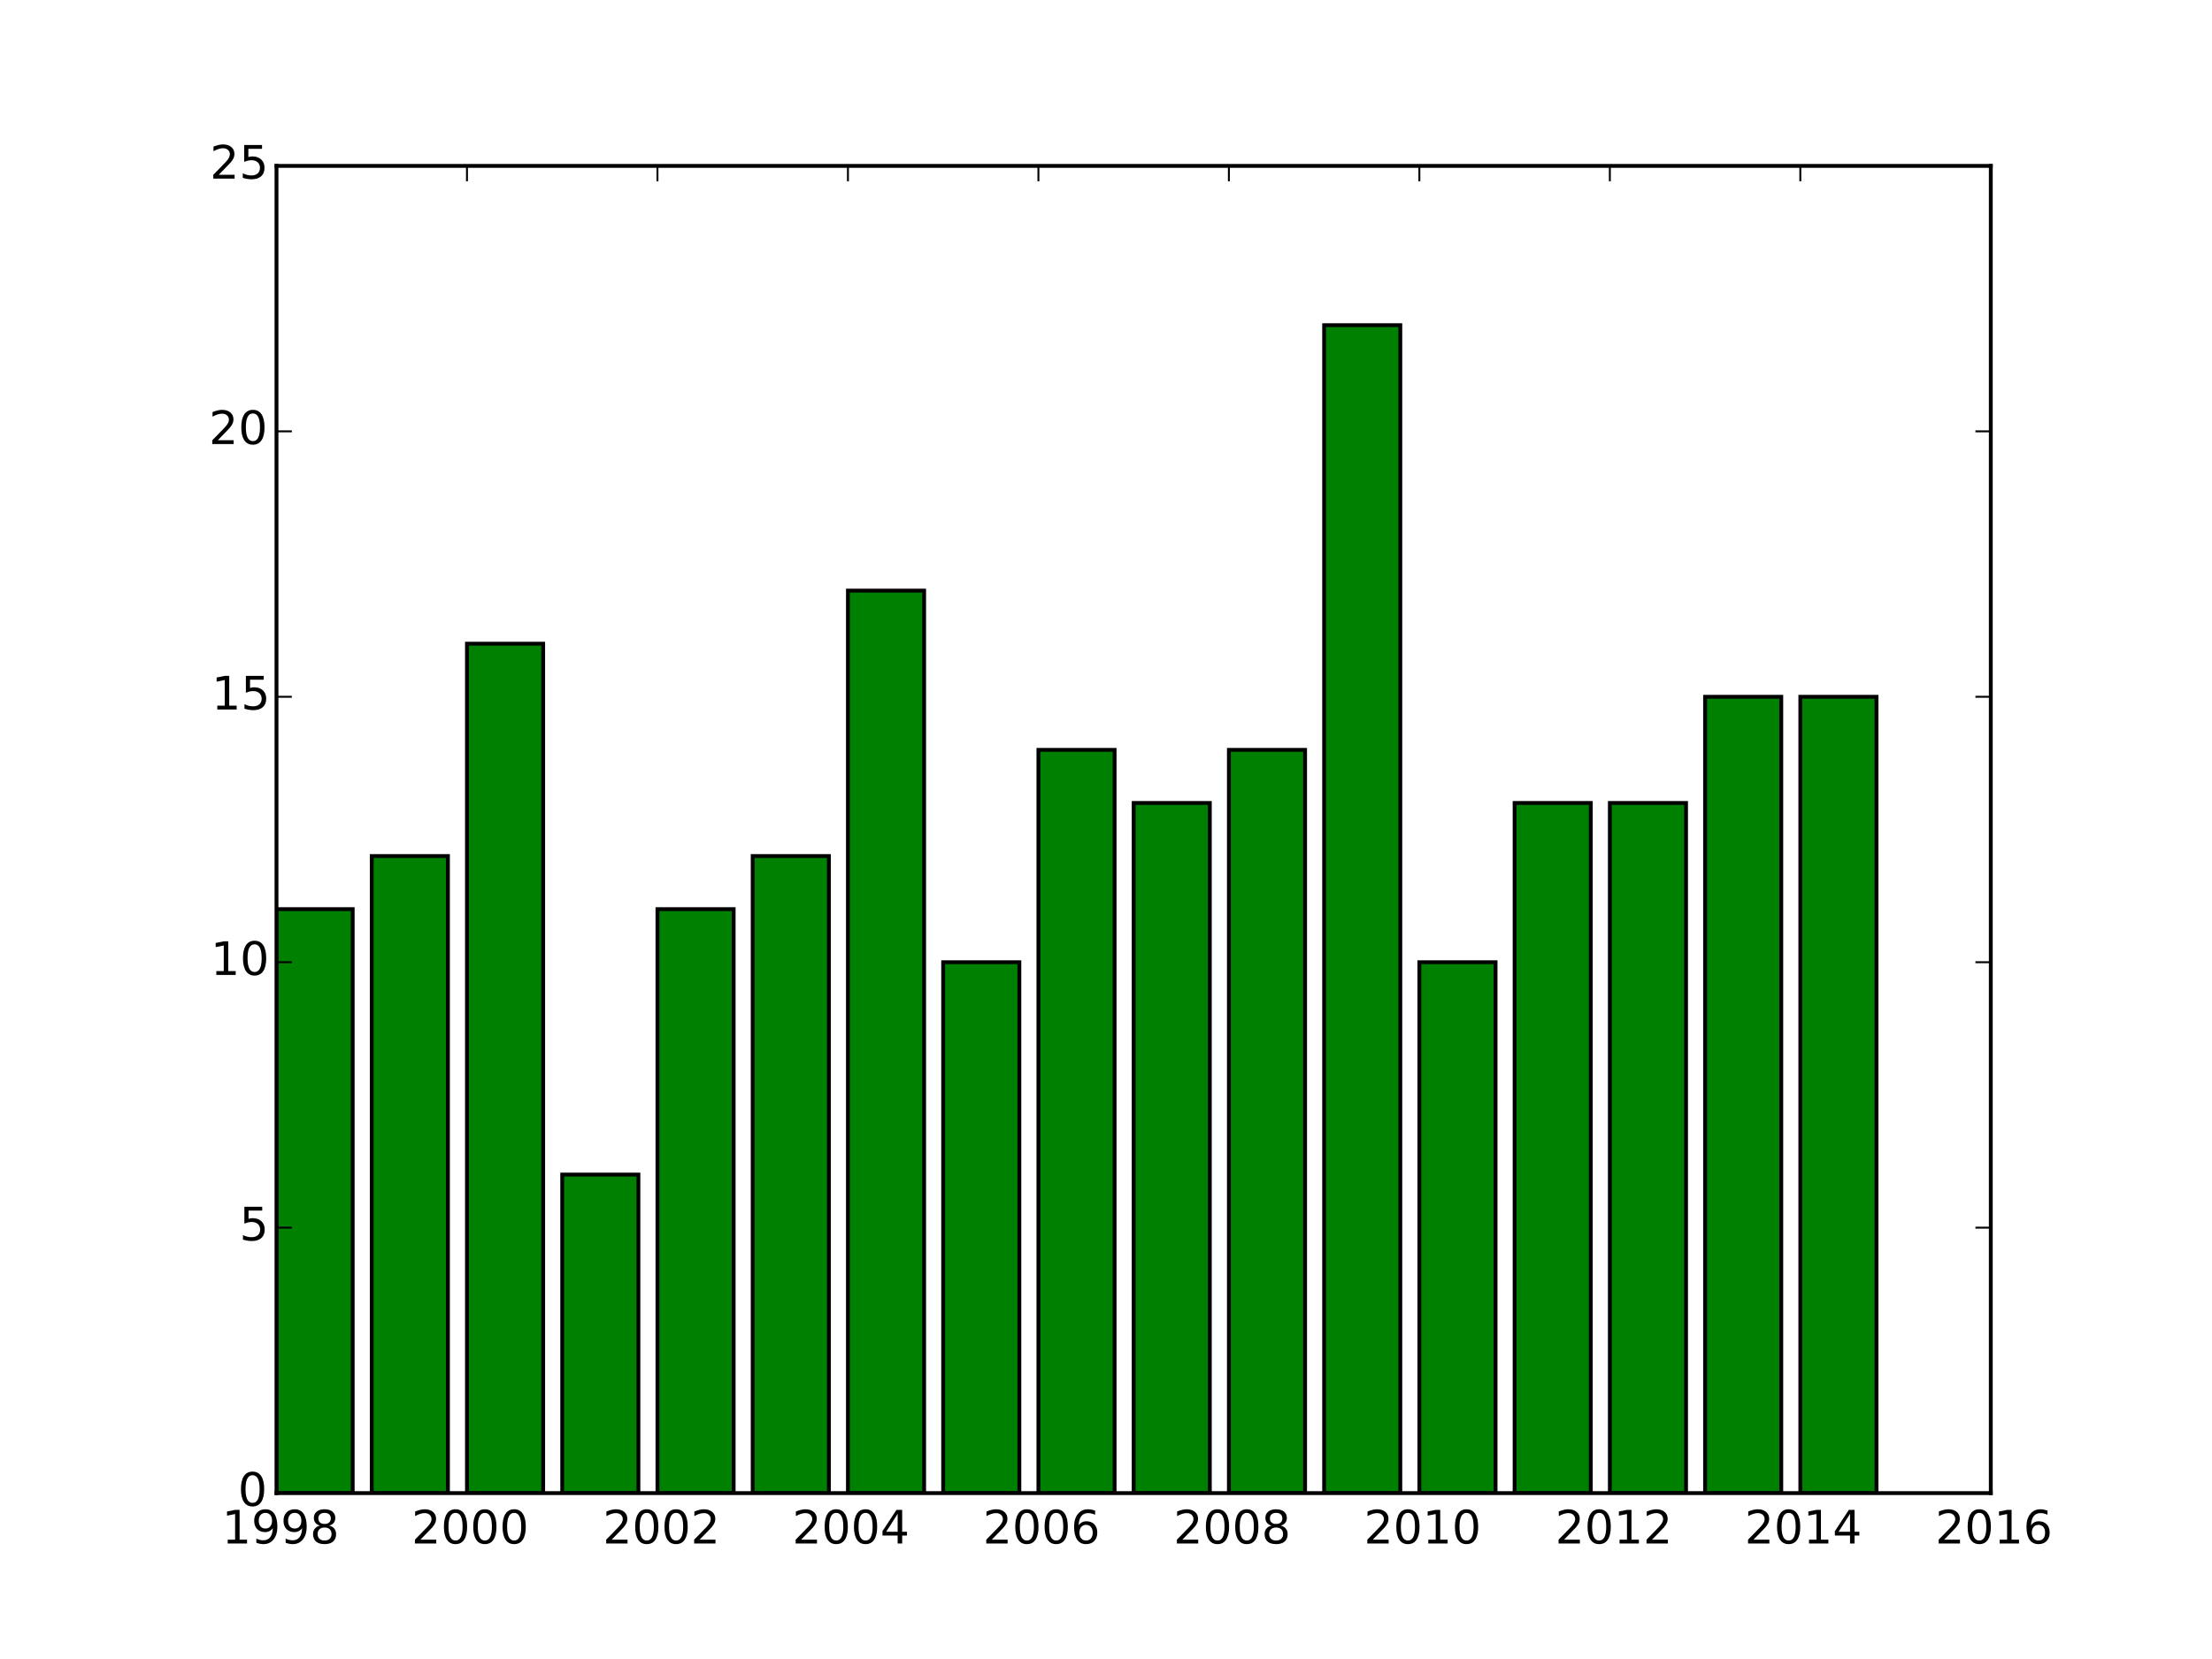
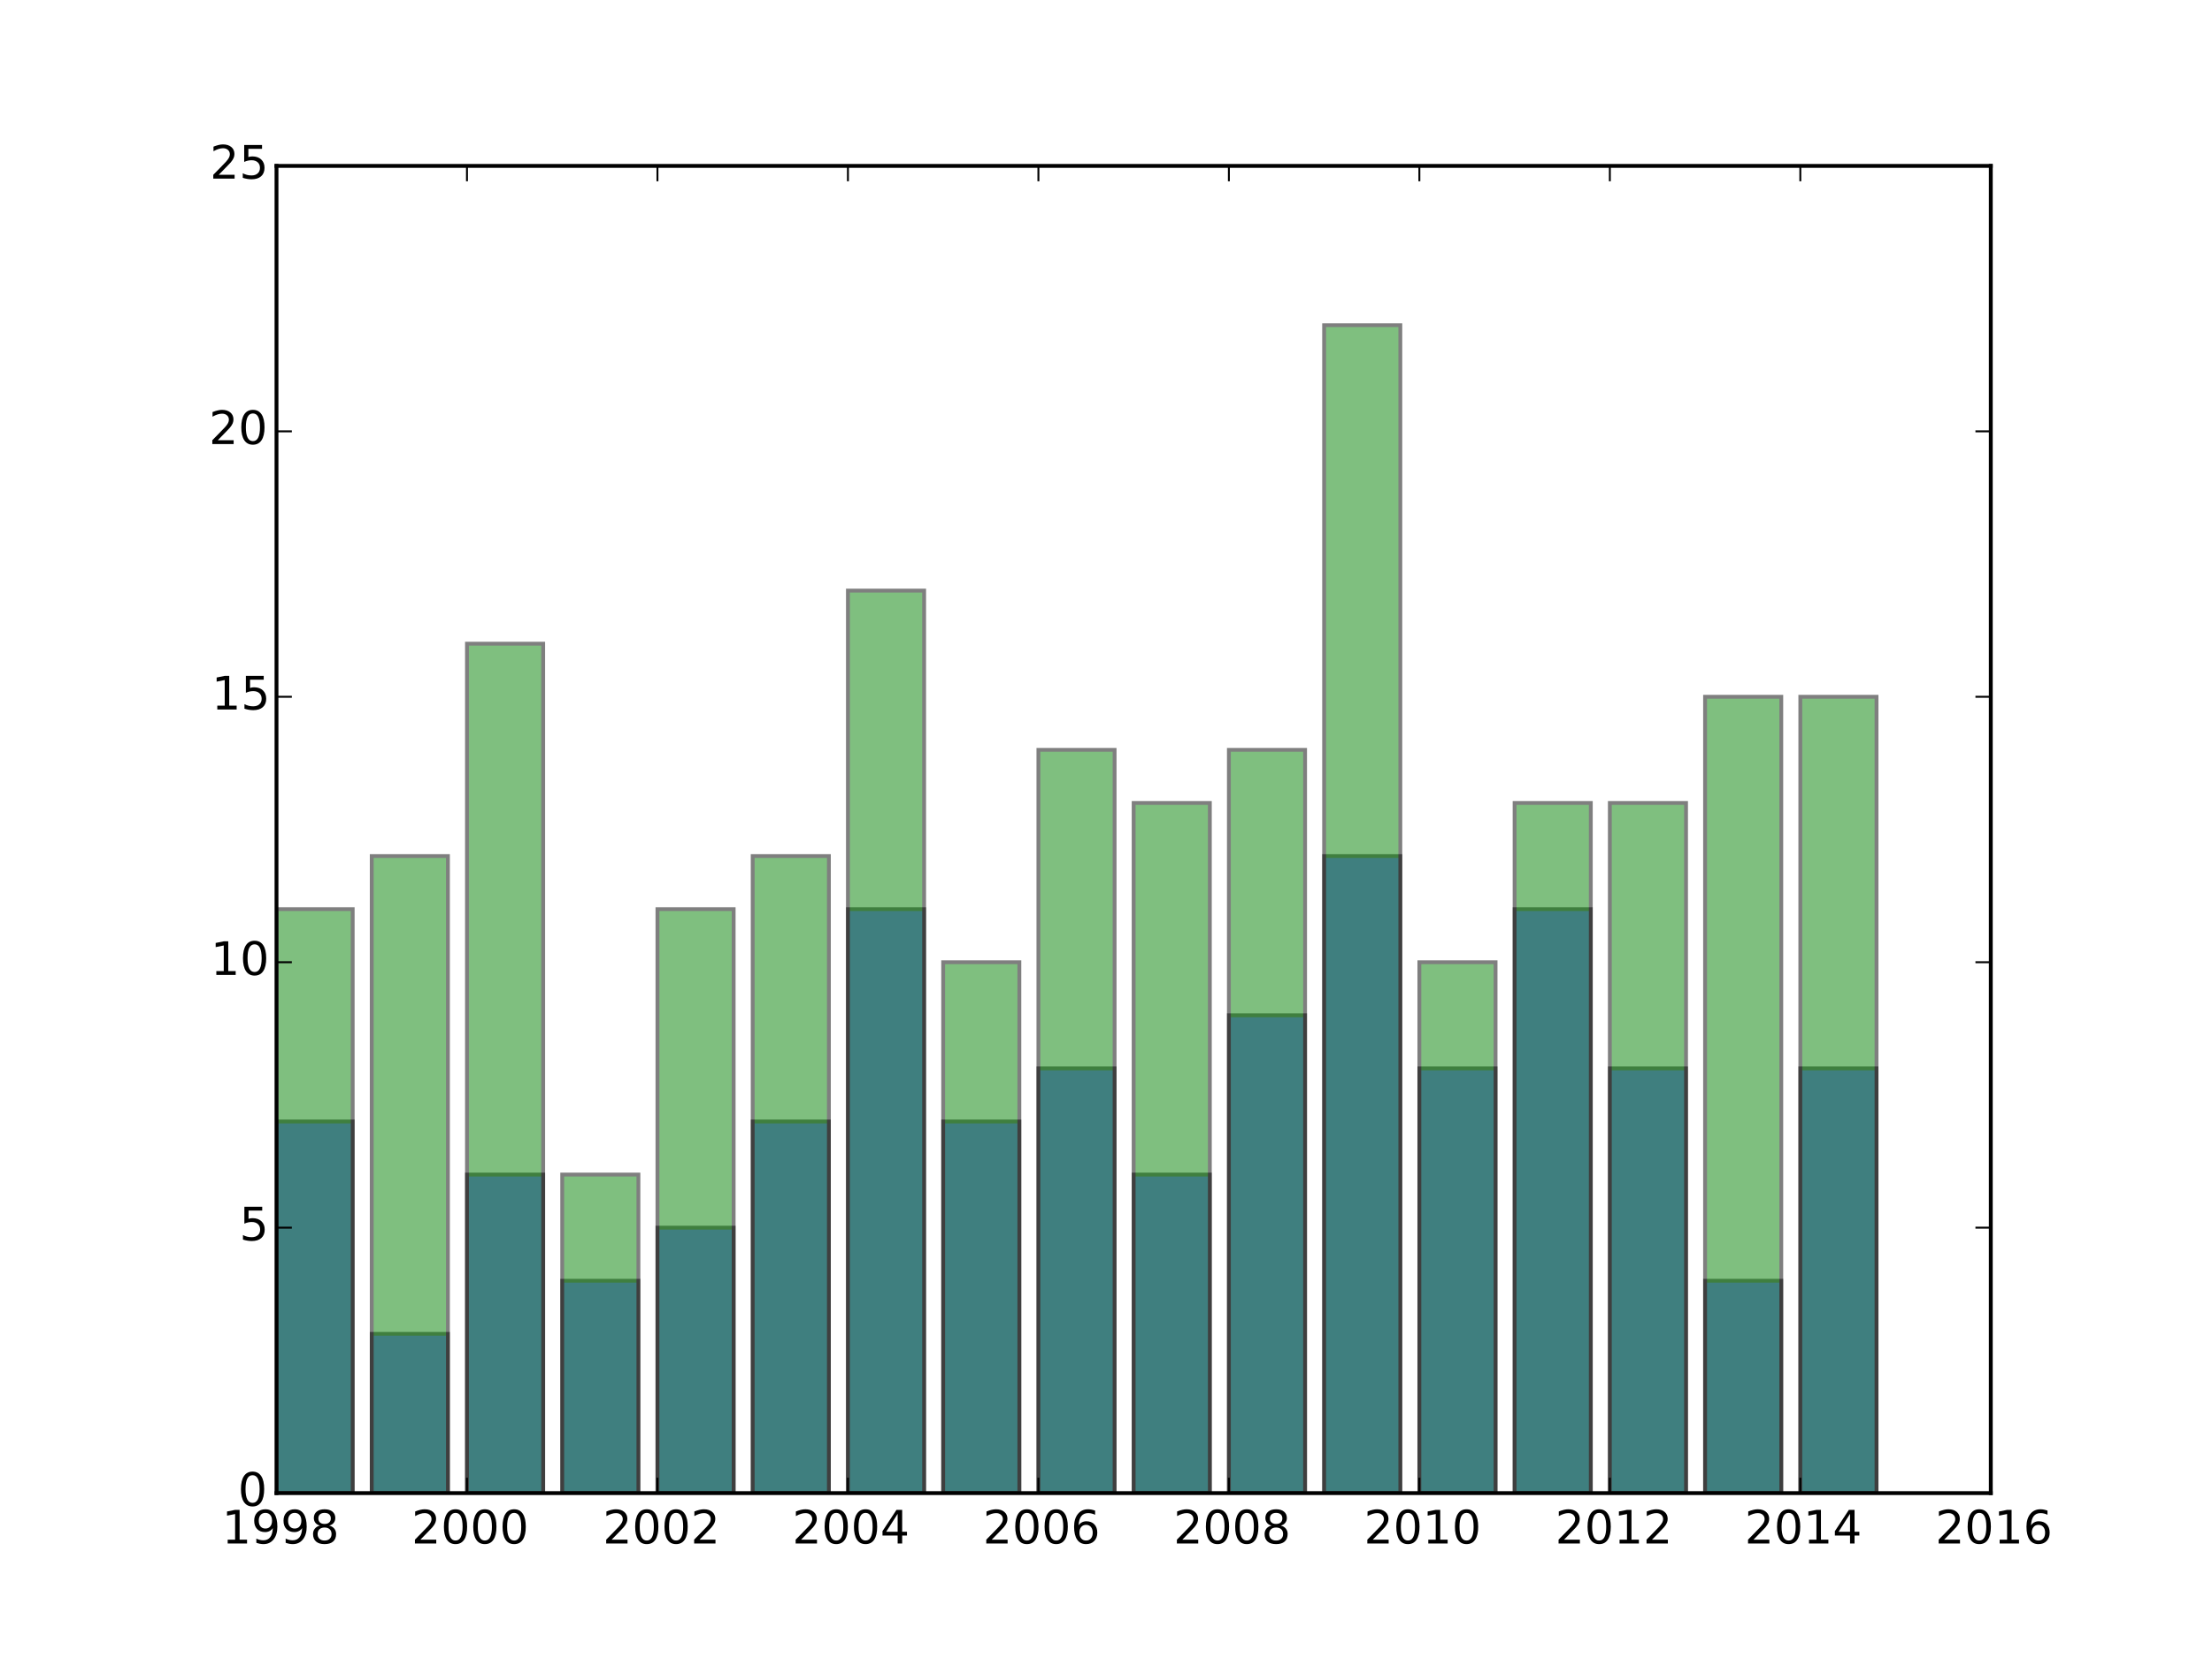
<svg xmlns="http://www.w3.org/2000/svg" xmlns:xlink="http://www.w3.org/1999/xlink" height="432pt" version="1.1" viewBox="0 0 576 432" width="576pt">
  <defs>
    <style type="text/css">
*{stroke-linecap:butt;stroke-linejoin:round;}
  </style>
  </defs>
  <g id="figure_1">
    <g id="patch_1">
      <path d=" M0 432 L576 432 L576 0 L0 0 z " style="fill:#ffffff;" />
    </g>
    <g id="axes_1">
      <g id="patch_2">
        <path d=" M72 388.8 L518.4 388.8 L518.4 43.2 L72 43.2 z " style="fill:#ffffff;" />
      </g>
      <g id="patch_3">
-         <path clip-path="url(#p7ff5b81e1d)" d=" M72 388.8 L91.84 388.8 L91.84 236.736 L72 236.736 z " style="fill:#008000;stroke:#000000;stroke-linejoin:miter;" />
+         <path clip-path="url(#p7ff5b81e1d)" d=" M72 388.8 L91.84 388.8 L91.84 292.032 L72 292.032 z " style="fill:#0000ff;opacity:0.5;stroke:#000000;stroke-linejoin:miter;" />
      </g>
      <g id="patch_4">
-         <path clip-path="url(#p7ff5b81e1d)" d=" M96.8 388.8 L116.64 388.8 L116.64 222.912 L96.8 222.912 z " style="fill:#008000;stroke:#000000;stroke-linejoin:miter;" />
+         <path clip-path="url(#p7ff5b81e1d)" d=" M121.6 388.8 L141.44 388.8 L141.44 305.856 L121.6 305.856 z " style="fill:#0000ff;opacity:0.5;stroke:#000000;stroke-linejoin:miter;" />
      </g>
      <g id="patch_5">
-         <path clip-path="url(#p7ff5b81e1d)" d=" M121.6 388.8 L141.44 388.8 L141.44 167.616 L121.6 167.616 z " style="fill:#008000;stroke:#000000;stroke-linejoin:miter;" />
+         <path clip-path="url(#p7ff5b81e1d)" d=" M146.4 388.8 L166.24 388.8 L166.24 333.504 L146.4 333.504 z " style="fill:#0000ff;opacity:0.5;stroke:#000000;stroke-linejoin:miter;" />
      </g>
      <g id="patch_6">
-         <path clip-path="url(#p7ff5b81e1d)" d=" M146.4 388.8 L166.24 388.8 L166.24 305.856 L146.4 305.856 z " style="fill:#008000;stroke:#000000;stroke-linejoin:miter;" />
+         <path clip-path="url(#p7ff5b81e1d)" d=" M171.2 388.8 L191.04 388.8 L191.04 319.68 L171.2 319.68 z " style="fill:#0000ff;opacity:0.5;stroke:#000000;stroke-linejoin:miter;" />
      </g>
      <g id="patch_7">
-         <path clip-path="url(#p7ff5b81e1d)" d=" M171.2 388.8 L191.04 388.8 L191.04 236.736 L171.2 236.736 z " style="fill:#008000;stroke:#000000;stroke-linejoin:miter;" />
+         <path clip-path="url(#p7ff5b81e1d)" d=" M196 388.8 L215.84 388.8 L215.84 292.032 L196 292.032 z " style="fill:#0000ff;opacity:0.5;stroke:#000000;stroke-linejoin:miter;" />
      </g>
      <g id="patch_8">
-         <path clip-path="url(#p7ff5b81e1d)" d=" M196 388.8 L215.84 388.8 L215.84 222.912 L196 222.912 z " style="fill:#008000;stroke:#000000;stroke-linejoin:miter;" />
+         <path clip-path="url(#p7ff5b81e1d)" d=" M220.8 388.8 L240.64 388.8 L240.64 236.736 L220.8 236.736 z " style="fill:#0000ff;opacity:0.5;stroke:#000000;stroke-linejoin:miter;" />
      </g>
      <g id="patch_9">
-         <path clip-path="url(#p7ff5b81e1d)" d=" M220.8 388.8 L240.64 388.8 L240.64 153.792 L220.8 153.792 z " style="fill:#008000;stroke:#000000;stroke-linejoin:miter;" />
+         <path clip-path="url(#p7ff5b81e1d)" d=" M245.6 388.8 L265.44 388.8 L265.44 292.032 L245.6 292.032 z " style="fill:#0000ff;opacity:0.5;stroke:#000000;stroke-linejoin:miter;" />
      </g>
      <g id="patch_10">
-         <path clip-path="url(#p7ff5b81e1d)" d=" M245.6 388.8 L265.44 388.8 L265.44 250.56 L245.6 250.56 z " style="fill:#008000;stroke:#000000;stroke-linejoin:miter;" />
+         <path clip-path="url(#p7ff5b81e1d)" d=" M270.4 388.8 L290.24 388.8 L290.24 278.208 L270.4 278.208 z " style="fill:#0000ff;opacity:0.5;stroke:#000000;stroke-linejoin:miter;" />
      </g>
      <g id="patch_11">
-         <path clip-path="url(#p7ff5b81e1d)" d=" M270.4 388.8 L290.24 388.8 L290.24 195.264 L270.4 195.264 z " style="fill:#008000;stroke:#000000;stroke-linejoin:miter;" />
+         <path clip-path="url(#p7ff5b81e1d)" d=" M295.2 388.8 L315.04 388.8 L315.04 305.856 L295.2 305.856 z " style="fill:#0000ff;opacity:0.5;stroke:#000000;stroke-linejoin:miter;" />
      </g>
      <g id="patch_12">
-         <path clip-path="url(#p7ff5b81e1d)" d=" M295.2 388.8 L315.04 388.8 L315.04 209.088 L295.2 209.088 z " style="fill:#008000;stroke:#000000;stroke-linejoin:miter;" />
+         <path clip-path="url(#p7ff5b81e1d)" d=" M320 388.8 L339.84 388.8 L339.84 264.384 L320 264.384 z " style="fill:#0000ff;opacity:0.5;stroke:#000000;stroke-linejoin:miter;" />
      </g>
      <g id="patch_13">
-         <path clip-path="url(#p7ff5b81e1d)" d=" M320 388.8 L339.84 388.8 L339.84 195.264 L320 195.264 z " style="fill:#008000;stroke:#000000;stroke-linejoin:miter;" />
+         <path clip-path="url(#p7ff5b81e1d)" d=" M344.8 388.8 L364.64 388.8 L364.64 222.912 L344.8 222.912 z " style="fill:#0000ff;opacity:0.5;stroke:#000000;stroke-linejoin:miter;" />
      </g>
      <g id="patch_14">
-         <path clip-path="url(#p7ff5b81e1d)" d=" M344.8 388.8 L364.64 388.8 L364.64 84.672 L344.8 84.672 z " style="fill:#008000;stroke:#000000;stroke-linejoin:miter;" />
+         <path clip-path="url(#p7ff5b81e1d)" d=" M369.6 388.8 L389.44 388.8 L389.44 278.208 L369.6 278.208 z " style="fill:#0000ff;opacity:0.5;stroke:#000000;stroke-linejoin:miter;" />
      </g>
      <g id="patch_15">
-         <path clip-path="url(#p7ff5b81e1d)" d=" M369.6 388.8 L389.44 388.8 L389.44 250.56 L369.6 250.56 z " style="fill:#008000;stroke:#000000;stroke-linejoin:miter;" />
+         <path clip-path="url(#p7ff5b81e1d)" d=" M394.4 388.8 L414.24 388.8 L414.24 236.736 L394.4 236.736 z " style="fill:#0000ff;opacity:0.5;stroke:#000000;stroke-linejoin:miter;" />
      </g>
      <g id="patch_16">
-         <path clip-path="url(#p7ff5b81e1d)" d=" M394.4 388.8 L414.24 388.8 L414.24 209.088 L394.4 209.088 z " style="fill:#008000;stroke:#000000;stroke-linejoin:miter;" />
+         <path clip-path="url(#p7ff5b81e1d)" d=" M419.2 388.8 L439.04 388.8 L439.04 278.208 L419.2 278.208 z " style="fill:#0000ff;opacity:0.5;stroke:#000000;stroke-linejoin:miter;" />
      </g>
      <g id="patch_17">
-         <path clip-path="url(#p7ff5b81e1d)" d=" M419.2 388.8 L439.04 388.8 L439.04 209.088 L419.2 209.088 z " style="fill:#008000;stroke:#000000;stroke-linejoin:miter;" />
+         <path clip-path="url(#p7ff5b81e1d)" d=" M444 388.8 L463.84 388.8 L463.84 333.504 L444 333.504 z " style="fill:#0000ff;opacity:0.5;stroke:#000000;stroke-linejoin:miter;" />
      </g>
      <g id="patch_18">
-         <path clip-path="url(#p7ff5b81e1d)" d=" M444 388.8 L463.84 388.8 L463.84 181.44 L444 181.44 z " style="fill:#008000;stroke:#000000;stroke-linejoin:miter;" />
+         <path clip-path="url(#p7ff5b81e1d)" d=" M468.8 388.8 L488.64 388.8 L488.64 278.208 L468.8 278.208 z " style="fill:#0000ff;opacity:0.5;stroke:#000000;stroke-linejoin:miter;" />
      </g>
      <g id="patch_19">
-         <path clip-path="url(#p7ff5b81e1d)" d=" M468.8 388.8 L488.64 388.8 L488.64 181.44 L468.8 181.44 z " style="fill:#008000;stroke:#000000;stroke-linejoin:miter;" />
+         <path clip-path="url(#p7ff5b81e1d)" d=" M96.8 388.8 L116.64 388.8 L116.64 347.328 L96.8 347.328 z " style="fill:#0000ff;opacity:0.5;stroke:#000000;stroke-linejoin:miter;" />
      </g>
      <g id="patch_20">
+         <path clip-path="url(#p7ff5b81e1d)" d=" M72 388.8 L91.84 388.8 L91.84 236.736 L72 236.736 z " style="fill:#008000;opacity:0.5;stroke:#000000;stroke-linejoin:miter;" />
+       </g>
+       <g id="patch_21">
+         <path clip-path="url(#p7ff5b81e1d)" d=" M96.8 388.8 L116.64 388.8 L116.64 222.912 L96.8 222.912 z " style="fill:#008000;opacity:0.5;stroke:#000000;stroke-linejoin:miter;" />
+       </g>
+       <g id="patch_22">
+         <path clip-path="url(#p7ff5b81e1d)" d=" M121.6 388.8 L141.44 388.8 L141.44 167.616 L121.6 167.616 z " style="fill:#008000;opacity:0.5;stroke:#000000;stroke-linejoin:miter;" />
+       </g>
+       <g id="patch_23">
+         <path clip-path="url(#p7ff5b81e1d)" d=" M146.4 388.8 L166.24 388.8 L166.24 305.856 L146.4 305.856 z " style="fill:#008000;opacity:0.5;stroke:#000000;stroke-linejoin:miter;" />
+       </g>
+       <g id="patch_24">
+         <path clip-path="url(#p7ff5b81e1d)" d=" M171.2 388.8 L191.04 388.8 L191.04 236.736 L171.2 236.736 z " style="fill:#008000;opacity:0.5;stroke:#000000;stroke-linejoin:miter;" />
+       </g>
+       <g id="patch_25">
+         <path clip-path="url(#p7ff5b81e1d)" d=" M196 388.8 L215.84 388.8 L215.84 222.912 L196 222.912 z " style="fill:#008000;opacity:0.5;stroke:#000000;stroke-linejoin:miter;" />
+       </g>
+       <g id="patch_26">
+         <path clip-path="url(#p7ff5b81e1d)" d=" M220.8 388.8 L240.64 388.8 L240.64 153.792 L220.8 153.792 z " style="fill:#008000;opacity:0.5;stroke:#000000;stroke-linejoin:miter;" />
+       </g>
+       <g id="patch_27">
+         <path clip-path="url(#p7ff5b81e1d)" d=" M245.6 388.8 L265.44 388.8 L265.44 250.56 L245.6 250.56 z " style="fill:#008000;opacity:0.5;stroke:#000000;stroke-linejoin:miter;" />
+       </g>
+       <g id="patch_28">
+         <path clip-path="url(#p7ff5b81e1d)" d=" M270.4 388.8 L290.24 388.8 L290.24 195.264 L270.4 195.264 z " style="fill:#008000;opacity:0.5;stroke:#000000;stroke-linejoin:miter;" />
+       </g>
+       <g id="patch_29">
+         <path clip-path="url(#p7ff5b81e1d)" d=" M295.2 388.8 L315.04 388.8 L315.04 209.088 L295.2 209.088 z " style="fill:#008000;opacity:0.5;stroke:#000000;stroke-linejoin:miter;" />
+       </g>
+       <g id="patch_30">
+         <path clip-path="url(#p7ff5b81e1d)" d=" M320 388.8 L339.84 388.8 L339.84 195.264 L320 195.264 z " style="fill:#008000;opacity:0.5;stroke:#000000;stroke-linejoin:miter;" />
+       </g>
+       <g id="patch_31">
+         <path clip-path="url(#p7ff5b81e1d)" d=" M344.8 388.8 L364.64 388.8 L364.64 84.672 L344.8 84.672 z " style="fill:#008000;opacity:0.5;stroke:#000000;stroke-linejoin:miter;" />
+       </g>
+       <g id="patch_32">
+         <path clip-path="url(#p7ff5b81e1d)" d=" M369.6 388.8 L389.44 388.8 L389.44 250.56 L369.6 250.56 z " style="fill:#008000;opacity:0.5;stroke:#000000;stroke-linejoin:miter;" />
+       </g>
+       <g id="patch_33">
+         <path clip-path="url(#p7ff5b81e1d)" d=" M394.4 388.8 L414.24 388.8 L414.24 209.088 L394.4 209.088 z " style="fill:#008000;opacity:0.5;stroke:#000000;stroke-linejoin:miter;" />
+       </g>
+       <g id="patch_34">
+         <path clip-path="url(#p7ff5b81e1d)" d=" M419.2 388.8 L439.04 388.8 L439.04 209.088 L419.2 209.088 z " style="fill:#008000;opacity:0.5;stroke:#000000;stroke-linejoin:miter;" />
+       </g>
+       <g id="patch_35">
+         <path clip-path="url(#p7ff5b81e1d)" d=" M444 388.8 L463.84 388.8 L463.84 181.44 L444 181.44 z " style="fill:#008000;opacity:0.5;stroke:#000000;stroke-linejoin:miter;" />
+       </g>
+       <g id="patch_36">
+         <path clip-path="url(#p7ff5b81e1d)" d=" M468.8 388.8 L488.64 388.8 L488.64 181.44 L468.8 181.44 z " style="fill:#008000;opacity:0.5;stroke:#000000;stroke-linejoin:miter;" />
+       </g>
+       <g id="patch_37">
+         <path d=" M72 388.8 L518.4 388.8" style="fill:none;stroke:#000000;stroke-linecap:square;stroke-linejoin:miter;" />
+       </g>
+       <g id="patch_38">
        <path d=" M72 388.8 L72 43.2" style="fill:none;stroke:#000000;stroke-linecap:square;stroke-linejoin:miter;" />
      </g>
-       <g id="patch_21">
-         <path d=" M72 388.8 L518.4 388.8" style="fill:none;stroke:#000000;stroke-linecap:square;stroke-linejoin:miter;" />
-       </g>
-       <g id="patch_22">
+       <g id="patch_39">
        <path d=" M518.4 388.8 L518.4 43.2" style="fill:none;stroke:#000000;stroke-linecap:square;stroke-linejoin:miter;" />
      </g>
-       <g id="patch_23">
+       <g id="patch_40">
        <path d=" M72 43.2 L518.4 43.2" style="fill:none;stroke:#000000;stroke-linecap:square;stroke-linejoin:miter;" />
      </g>
      <g id="matplotlib.axis_1">
        <g id="xtick_1">
          <g id="line2d_1">
            <defs>
              <path d=" M0 0 L0 -4" id="mc7db9fdffb" style="stroke:#000000;stroke-width:0.5;" />
            </defs>
            <g>
              <use style="stroke:#000000;stroke-width:0.5;" x="72.0" xlink:href="#mc7db9fdffb" y="388.8" />
            </g>
          </g>
          <g id="line2d_2">
            <defs>
              <path d=" M0 0 L0 4" id="m5a7d422ac3" style="stroke:#000000;stroke-width:0.5;" />
            </defs>
            <g>
              <use style="stroke:#000000;stroke-width:0.5;" x="72.0" xlink:href="#m5a7d422ac3" y="43.2" />
            </g>
          </g>
          <g id="text_1">
            <defs>
              <path d=" M12.406 8.297 L28.516 8.297 L28.516 63.922 L10.984 60.406 L10.984 69.391 L28.422 72.906 L38.281 72.906 L38.281 8.297 L54.391 8.297 L54.391 0 L12.406 0 z " id="BitstreamVeraSans-Roman-31" />
+               <path d=" M10.984 1.516 L10.984 10.5 Q14.703 8.734 18.5 7.812 Q22.312 6.891 25.984 6.891 Q35.75 6.891 40.891 13.453 Q46.047 20.016 46.781 33.406 Q43.953 29.203 39.594 26.953 Q35.25 24.703 29.984 24.703 Q19.047 24.703 12.672 31.312 Q6.297 37.938 6.297 49.422 Q6.297 60.641 12.938 67.422 Q19.578 74.219 30.609 74.219 Q43.266 74.219 49.922 64.516 Q56.594 54.828 56.594 36.375 Q56.594 19.141 48.406 8.859 Q40.234 -1.422 26.422 -1.422 Q22.703 -1.422 18.891 -0.688 Q15.094 0.047 10.984 1.516 M30.609 32.422 Q37.25 32.422 41.125 36.953 Q45.016 41.5 45.016 49.422 Q45.016 57.281 41.125 61.844 Q37.25 66.406 30.609 66.406 Q23.969 66.406 20.094 61.844 Q16.219 57.281 16.219 49.422 Q16.219 41.5 20.094 36.953 Q23.969 32.422 30.609 32.422" id="BitstreamVeraSans-Roman-39" />
              <path d=" M31.781 34.625 Q24.75 34.625 20.719 30.859 Q16.703 27.094 16.703 20.516 Q16.703 13.922 20.719 10.156 Q24.75 6.391 31.781 6.391 Q38.812 6.391 42.859 10.172 Q46.922 13.969 46.922 20.516 Q46.922 27.094 42.891 30.859 Q38.875 34.625 31.781 34.625 M21.922 38.812 Q15.578 40.375 12.031 44.719 Q8.5 49.078 8.5 55.328 Q8.5 64.062 14.719 69.141 Q20.953 74.219 31.781 74.219 Q42.672 74.219 48.875 69.141 Q55.078 64.062 55.078 55.328 Q55.078 49.078 51.531 44.719 Q48 40.375 41.703 38.812 Q48.828 37.156 52.797 32.312 Q56.781 27.484 56.781 20.516 Q56.781 9.906 50.312 4.234 Q43.844 -1.422 31.781 -1.422 Q19.734 -1.422 13.25 4.234 Q6.781 9.906 6.781 20.516 Q6.781 27.484 10.781 32.312 Q14.797 37.156 21.922 38.812 M18.312 54.391 Q18.312 48.734 21.844 45.562 Q25.391 42.391 31.781 42.391 Q38.141 42.391 41.719 45.562 Q45.312 48.734 45.312 54.391 Q45.312 60.062 41.719 63.234 Q38.141 66.406 31.781 66.406 Q25.391 66.406 21.844 63.234 Q18.312 60.062 18.312 54.391" id="BitstreamVeraSans-Roman-38" />
-               <path d=" M10.984 1.516 L10.984 10.5 Q14.703 8.734 18.5 7.812 Q22.312 6.891 25.984 6.891 Q35.75 6.891 40.891 13.453 Q46.047 20.016 46.781 33.406 Q43.953 29.203 39.594 26.953 Q35.25 24.703 29.984 24.703 Q19.047 24.703 12.672 31.312 Q6.297 37.938 6.297 49.422 Q6.297 60.641 12.938 67.422 Q19.578 74.219 30.609 74.219 Q43.266 74.219 49.922 64.516 Q56.594 54.828 56.594 36.375 Q56.594 19.141 48.406 8.859 Q40.234 -1.422 26.422 -1.422 Q22.703 -1.422 18.891 -0.688 Q15.094 0.047 10.984 1.516 M30.609 32.422 Q37.25 32.422 41.125 36.953 Q45.016 41.5 45.016 49.422 Q45.016 57.281 41.125 61.844 Q37.25 66.406 30.609 66.406 Q23.969 66.406 20.094 61.844 Q16.219 57.281 16.219 49.422 Q16.219 41.5 20.094 36.953 Q23.969 32.422 30.609 32.422" id="BitstreamVeraSans-Roman-39" />
            </defs>
            <g transform="translate(57.79969 401.9181)scale(0.12 -0.12)">
              <use xlink:href="#BitstreamVeraSans-Roman-31" />
              <use x="63.623" xlink:href="#BitstreamVeraSans-Roman-39" />
              <use x="127.246" xlink:href="#BitstreamVeraSans-Roman-39" />
              <use x="190.869" xlink:href="#BitstreamVeraSans-Roman-38" />
            </g>
          </g>
        </g>
        <g id="xtick_2">
          <g id="line2d_3">
            <g>
              <use style="stroke:#000000;stroke-width:0.5;" x="121.6" xlink:href="#mc7db9fdffb" y="388.8" />
            </g>
          </g>
          <g id="line2d_4">
            <g>
              <use style="stroke:#000000;stroke-width:0.5;" x="121.6" xlink:href="#m5a7d422ac3" y="43.2" />
            </g>
          </g>
          <g id="text_2">
            <defs>
              <path d=" M19.188 8.297 L53.609 8.297 L53.609 0 L7.328 0 L7.328 8.297 Q12.938 14.109 22.625 23.891 Q32.328 33.688 34.812 36.531 Q39.547 41.844 41.422 45.531 Q43.312 49.219 43.312 52.781 Q43.312 58.594 39.234 62.25 Q35.156 65.922 28.609 65.922 Q23.969 65.922 18.812 64.312 Q13.672 62.703 7.812 59.422 L7.812 69.391 Q13.766 71.781 18.938 73 Q24.125 74.219 28.422 74.219 Q39.75 74.219 46.484 68.547 Q53.219 62.891 53.219 53.422 Q53.219 48.922 51.531 44.891 Q49.859 40.875 45.406 35.406 Q44.188 33.984 37.641 27.219 Q31.109 20.453 19.188 8.297" id="BitstreamVeraSans-Roman-32" />
              <path d=" M31.781 66.406 Q24.172 66.406 20.328 58.906 Q16.5 51.422 16.5 36.375 Q16.5 21.391 20.328 13.891 Q24.172 6.391 31.781 6.391 Q39.453 6.391 43.281 13.891 Q47.125 21.391 47.125 36.375 Q47.125 51.422 43.281 58.906 Q39.453 66.406 31.781 66.406 M31.781 74.219 Q44.047 74.219 50.516 64.516 Q56.984 54.828 56.984 36.375 Q56.984 17.969 50.516 8.266 Q44.047 -1.422 31.781 -1.422 Q19.531 -1.422 13.062 8.266 Q6.594 17.969 6.594 36.375 Q6.594 54.828 13.062 64.516 Q19.531 74.219 31.781 74.219" id="BitstreamVeraSans-Roman-30" />
            </defs>
            <g transform="translate(107.1681 401.9181)scale(0.12 -0.12)">
              <use xlink:href="#BitstreamVeraSans-Roman-32" />
              <use x="63.623" xlink:href="#BitstreamVeraSans-Roman-30" />
              <use x="127.246" xlink:href="#BitstreamVeraSans-Roman-30" />
              <use x="190.869" xlink:href="#BitstreamVeraSans-Roman-30" />
            </g>
          </g>
        </g>
        <g id="xtick_3">
          <g id="line2d_5">
            <g>
              <use style="stroke:#000000;stroke-width:0.5;" x="171.2" xlink:href="#mc7db9fdffb" y="388.8" />
            </g>
          </g>
          <g id="line2d_6">
            <g>
              <use style="stroke:#000000;stroke-width:0.5;" x="171.2" xlink:href="#m5a7d422ac3" y="43.2" />
            </g>
          </g>
          <g id="text_3">
            <g transform="translate(156.9706 401.9181)scale(0.12 -0.12)">
              <use xlink:href="#BitstreamVeraSans-Roman-32" />
              <use x="63.623" xlink:href="#BitstreamVeraSans-Roman-30" />
              <use x="127.246" xlink:href="#BitstreamVeraSans-Roman-30" />
              <use x="190.869" xlink:href="#BitstreamVeraSans-Roman-32" />
            </g>
          </g>
        </g>
        <g id="xtick_4">
          <g id="line2d_7">
            <g>
              <use style="stroke:#000000;stroke-width:0.5;" x="220.8" xlink:href="#mc7db9fdffb" y="388.8" />
            </g>
          </g>
          <g id="line2d_8">
            <g>
              <use style="stroke:#000000;stroke-width:0.5;" x="220.8" xlink:href="#m5a7d422ac3" y="43.2" />
            </g>
          </g>
          <g id="text_4">
            <defs>
              <path d=" M37.797 64.312 L12.891 25.391 L37.797 25.391 z  M35.203 72.906 L47.609 72.906 L47.609 25.391 L58.016 25.391 L58.016 17.188 L47.609 17.188 L47.609 0 L37.797 0 L37.797 17.188 L4.891 17.188 L4.891 26.703 z " id="BitstreamVeraSans-Roman-34" />
            </defs>
            <g transform="translate(206.3063 401.9181)scale(0.12 -0.12)">
              <use xlink:href="#BitstreamVeraSans-Roman-32" />
              <use x="63.623" xlink:href="#BitstreamVeraSans-Roman-30" />
              <use x="127.246" xlink:href="#BitstreamVeraSans-Roman-30" />
              <use x="190.869" xlink:href="#BitstreamVeraSans-Roman-34" />
            </g>
          </g>
        </g>
        <g id="xtick_5">
          <g id="line2d_9">
            <g>
              <use style="stroke:#000000;stroke-width:0.5;" x="270.4" xlink:href="#mc7db9fdffb" y="388.8" />
            </g>
          </g>
          <g id="line2d_10">
            <g>
              <use style="stroke:#000000;stroke-width:0.5;" x="270.4" xlink:href="#m5a7d422ac3" y="43.2" />
            </g>
          </g>
          <g id="text_5">
            <defs>
              <path d=" M33.016 40.375 Q26.375 40.375 22.484 35.828 Q18.609 31.297 18.609 23.391 Q18.609 15.531 22.484 10.953 Q26.375 6.391 33.016 6.391 Q39.656 6.391 43.531 10.953 Q47.406 15.531 47.406 23.391 Q47.406 31.297 43.531 35.828 Q39.656 40.375 33.016 40.375 M52.594 71.297 L52.594 62.312 Q48.875 64.062 45.094 64.984 Q41.312 65.922 37.594 65.922 Q27.828 65.922 22.672 59.328 Q17.531 52.734 16.797 39.406 Q19.672 43.656 24.016 45.922 Q28.375 48.188 33.594 48.188 Q44.578 48.188 50.953 41.516 Q57.328 34.859 57.328 23.391 Q57.328 12.156 50.688 5.359 Q44.047 -1.422 33.016 -1.422 Q20.359 -1.422 13.672 8.266 Q6.984 17.969 6.984 36.375 Q6.984 53.656 15.188 63.938 Q23.391 74.219 37.203 74.219 Q40.922 74.219 44.703 73.484 Q48.484 72.75 52.594 71.297" id="BitstreamVeraSans-Roman-36" />
            </defs>
            <g transform="translate(255.9475 401.9181)scale(0.12 -0.12)">
              <use xlink:href="#BitstreamVeraSans-Roman-32" />
              <use x="63.623" xlink:href="#BitstreamVeraSans-Roman-30" />
              <use x="127.246" xlink:href="#BitstreamVeraSans-Roman-30" />
              <use x="190.869" xlink:href="#BitstreamVeraSans-Roman-36" />
            </g>
          </g>
        </g>
        <g id="xtick_6">
          <g id="line2d_11">
            <g>
              <use style="stroke:#000000;stroke-width:0.5;" x="320.0" xlink:href="#mc7db9fdffb" y="388.8" />
            </g>
          </g>
          <g id="line2d_12">
            <g>
              <use style="stroke:#000000;stroke-width:0.5;" x="320.0" xlink:href="#m5a7d422ac3" y="43.2" />
            </g>
          </g>
          <g id="text_6">
            <g transform="translate(305.5803 401.9181)scale(0.12 -0.12)">
              <use xlink:href="#BitstreamVeraSans-Roman-32" />
              <use x="63.623" xlink:href="#BitstreamVeraSans-Roman-30" />
              <use x="127.246" xlink:href="#BitstreamVeraSans-Roman-30" />
              <use x="190.869" xlink:href="#BitstreamVeraSans-Roman-38" />
            </g>
          </g>
        </g>
        <g id="xtick_7">
          <g id="line2d_13">
            <g>
              <use style="stroke:#000000;stroke-width:0.5;" x="369.6" xlink:href="#mc7db9fdffb" y="388.8" />
            </g>
          </g>
          <g id="line2d_14">
            <g>
              <use style="stroke:#000000;stroke-width:0.5;" x="369.6" xlink:href="#m5a7d422ac3" y="43.2" />
            </g>
          </g>
          <g id="text_7">
            <g transform="translate(355.1681 401.9181)scale(0.12 -0.12)">
              <use xlink:href="#BitstreamVeraSans-Roman-32" />
              <use x="63.623" xlink:href="#BitstreamVeraSans-Roman-30" />
              <use x="127.246" xlink:href="#BitstreamVeraSans-Roman-31" />
              <use x="190.869" xlink:href="#BitstreamVeraSans-Roman-30" />
            </g>
          </g>
        </g>
        <g id="xtick_8">
          <g id="line2d_15">
            <g>
              <use style="stroke:#000000;stroke-width:0.5;" x="419.2" xlink:href="#mc7db9fdffb" y="388.8" />
            </g>
          </g>
          <g id="line2d_16">
            <g>
              <use style="stroke:#000000;stroke-width:0.5;" x="419.2" xlink:href="#m5a7d422ac3" y="43.2" />
            </g>
          </g>
          <g id="text_8">
            <g transform="translate(404.9706 401.9181)scale(0.12 -0.12)">
              <use xlink:href="#BitstreamVeraSans-Roman-32" />
              <use x="63.623" xlink:href="#BitstreamVeraSans-Roman-30" />
              <use x="127.246" xlink:href="#BitstreamVeraSans-Roman-31" />
              <use x="190.869" xlink:href="#BitstreamVeraSans-Roman-32" />
            </g>
          </g>
        </g>
        <g id="xtick_9">
          <g id="line2d_17">
            <g>
              <use style="stroke:#000000;stroke-width:0.5;" x="468.8" xlink:href="#mc7db9fdffb" y="388.8" />
            </g>
          </g>
          <g id="line2d_18">
            <g>
              <use style="stroke:#000000;stroke-width:0.5;" x="468.8" xlink:href="#m5a7d422ac3" y="43.2" />
            </g>
          </g>
          <g id="text_9">
            <g transform="translate(454.3062 401.9181)scale(0.12 -0.12)">
              <use xlink:href="#BitstreamVeraSans-Roman-32" />
              <use x="63.623" xlink:href="#BitstreamVeraSans-Roman-30" />
              <use x="127.246" xlink:href="#BitstreamVeraSans-Roman-31" />
              <use x="190.869" xlink:href="#BitstreamVeraSans-Roman-34" />
            </g>
          </g>
        </g>
        <g id="xtick_10">
          <g id="line2d_19">
            <g>
              <use style="stroke:#000000;stroke-width:0.5;" x="518.4" xlink:href="#mc7db9fdffb" y="388.8" />
            </g>
          </g>
          <g id="line2d_20">
            <g>
              <use style="stroke:#000000;stroke-width:0.5;" x="518.4" xlink:href="#m5a7d422ac3" y="43.2" />
            </g>
          </g>
          <g id="text_10">
            <g transform="translate(503.9475 401.9181)scale(0.12 -0.12)">
              <use xlink:href="#BitstreamVeraSans-Roman-32" />
              <use x="63.623" xlink:href="#BitstreamVeraSans-Roman-30" />
              <use x="127.246" xlink:href="#BitstreamVeraSans-Roman-31" />
              <use x="190.869" xlink:href="#BitstreamVeraSans-Roman-36" />
            </g>
          </g>
        </g>
      </g>
      <g id="matplotlib.axis_2">
        <g id="ytick_1">
          <g id="line2d_21">
            <defs>
              <path d=" M0 0 L4 0" id="md7965d1ba0" style="stroke:#000000;stroke-width:0.5;" />
            </defs>
            <g>
              <use style="stroke:#000000;stroke-width:0.5;" x="72.0" xlink:href="#md7965d1ba0" y="388.8" />
            </g>
          </g>
          <g id="line2d_22">
            <defs>
              <path d=" M0 0 L-4 0" id="md9a1c1a7cd" style="stroke:#000000;stroke-width:0.5;" />
            </defs>
            <g>
              <use style="stroke:#000000;stroke-width:0.5;" x="518.4" xlink:href="#md9a1c1a7cd" y="388.8" />
            </g>
          </g>
          <g id="text_11">
            <g transform="translate(61.95312 392.1112)scale(0.12 -0.12)">
              <use xlink:href="#BitstreamVeraSans-Roman-30" />
            </g>
          </g>
        </g>
        <g id="ytick_2">
          <g id="line2d_23">
            <g>
              <use style="stroke:#000000;stroke-width:0.5;" x="72.0" xlink:href="#md7965d1ba0" y="319.68" />
            </g>
          </g>
          <g id="line2d_24">
            <g>
              <use style="stroke:#000000;stroke-width:0.5;" x="518.4" xlink:href="#md9a1c1a7cd" y="319.68" />
            </g>
          </g>
          <g id="text_12">
            <defs>
              <path d=" M10.797 72.906 L49.516 72.906 L49.516 64.594 L19.828 64.594 L19.828 46.734 Q21.969 47.469 24.109 47.828 Q26.266 48.188 28.422 48.188 Q40.625 48.188 47.75 41.5 Q54.891 34.812 54.891 23.391 Q54.891 11.625 47.562 5.094 Q40.234 -1.422 26.906 -1.422 Q22.312 -1.422 17.547 -0.641 Q12.797 0.141 7.719 1.703 L7.719 11.625 Q12.109 9.234 16.797 8.062 Q21.484 6.891 26.703 6.891 Q35.156 6.891 40.078 11.328 Q45.016 15.766 45.016 23.391 Q45.016 31 40.078 35.438 Q35.156 39.891 26.703 39.891 Q22.75 39.891 18.812 39.016 Q14.891 38.141 10.797 36.281 z " id="BitstreamVeraSans-Roman-35" />
            </defs>
            <g transform="translate(62.33937 322.9912)scale(0.12 -0.12)">
              <use xlink:href="#BitstreamVeraSans-Roman-35" />
            </g>
          </g>
        </g>
        <g id="ytick_3">
          <g id="line2d_25">
            <g>
              <use style="stroke:#000000;stroke-width:0.5;" x="72.0" xlink:href="#md7965d1ba0" y="250.56" />
            </g>
          </g>
          <g id="line2d_26">
            <g>
              <use style="stroke:#000000;stroke-width:0.5;" x="518.4" xlink:href="#md9a1c1a7cd" y="250.56" />
            </g>
          </g>
          <g id="text_13">
            <g transform="translate(54.845 253.8713)scale(0.12 -0.12)">
              <use xlink:href="#BitstreamVeraSans-Roman-31" />
              <use x="63.623" xlink:href="#BitstreamVeraSans-Roman-30" />
            </g>
          </g>
        </g>
        <g id="ytick_4">
          <g id="line2d_27">
            <g>
              <use style="stroke:#000000;stroke-width:0.5;" x="72.0" xlink:href="#md7965d1ba0" y="181.44" />
            </g>
          </g>
          <g id="line2d_28">
            <g>
              <use style="stroke:#000000;stroke-width:0.5;" x="518.4" xlink:href="#md9a1c1a7cd" y="181.44" />
            </g>
          </g>
          <g id="text_14">
            <g transform="translate(55.09625 184.7512)scale(0.12 -0.12)">
              <use xlink:href="#BitstreamVeraSans-Roman-31" />
              <use x="63.623" xlink:href="#BitstreamVeraSans-Roman-35" />
            </g>
          </g>
        </g>
        <g id="ytick_5">
          <g id="line2d_29">
            <g>
              <use style="stroke:#000000;stroke-width:0.5;" x="72.0" xlink:href="#md7965d1ba0" y="112.32" />
            </g>
          </g>
          <g id="line2d_30">
            <g>
              <use style="stroke:#000000;stroke-width:0.5;" x="518.4" xlink:href="#md9a1c1a7cd" y="112.32" />
            </g>
          </g>
          <g id="text_15">
            <g transform="translate(54.40625 115.6312)scale(0.12 -0.12)">
              <use xlink:href="#BitstreamVeraSans-Roman-32" />
              <use x="63.623" xlink:href="#BitstreamVeraSans-Roman-30" />
            </g>
          </g>
        </g>
        <g id="ytick_6">
          <g id="line2d_31">
            <g>
              <use style="stroke:#000000;stroke-width:0.5;" x="72.0" xlink:href="#md7965d1ba0" y="43.2" />
            </g>
          </g>
          <g id="line2d_32">
            <g>
              <use style="stroke:#000000;stroke-width:0.5;" x="518.4" xlink:href="#md9a1c1a7cd" y="43.2" />
            </g>
          </g>
          <g id="text_16">
            <g transform="translate(54.6575 46.51125)scale(0.12 -0.12)">
              <use xlink:href="#BitstreamVeraSans-Roman-32" />
              <use x="63.623" xlink:href="#BitstreamVeraSans-Roman-35" />
            </g>
          </g>
        </g>
      </g>
    </g>
  </g>
  <defs>
    <clipPath id="p7ff5b81e1d">
      <rect height="345.6" width="446.4" x="72.0" y="43.2" />
    </clipPath>
  </defs>
</svg>
